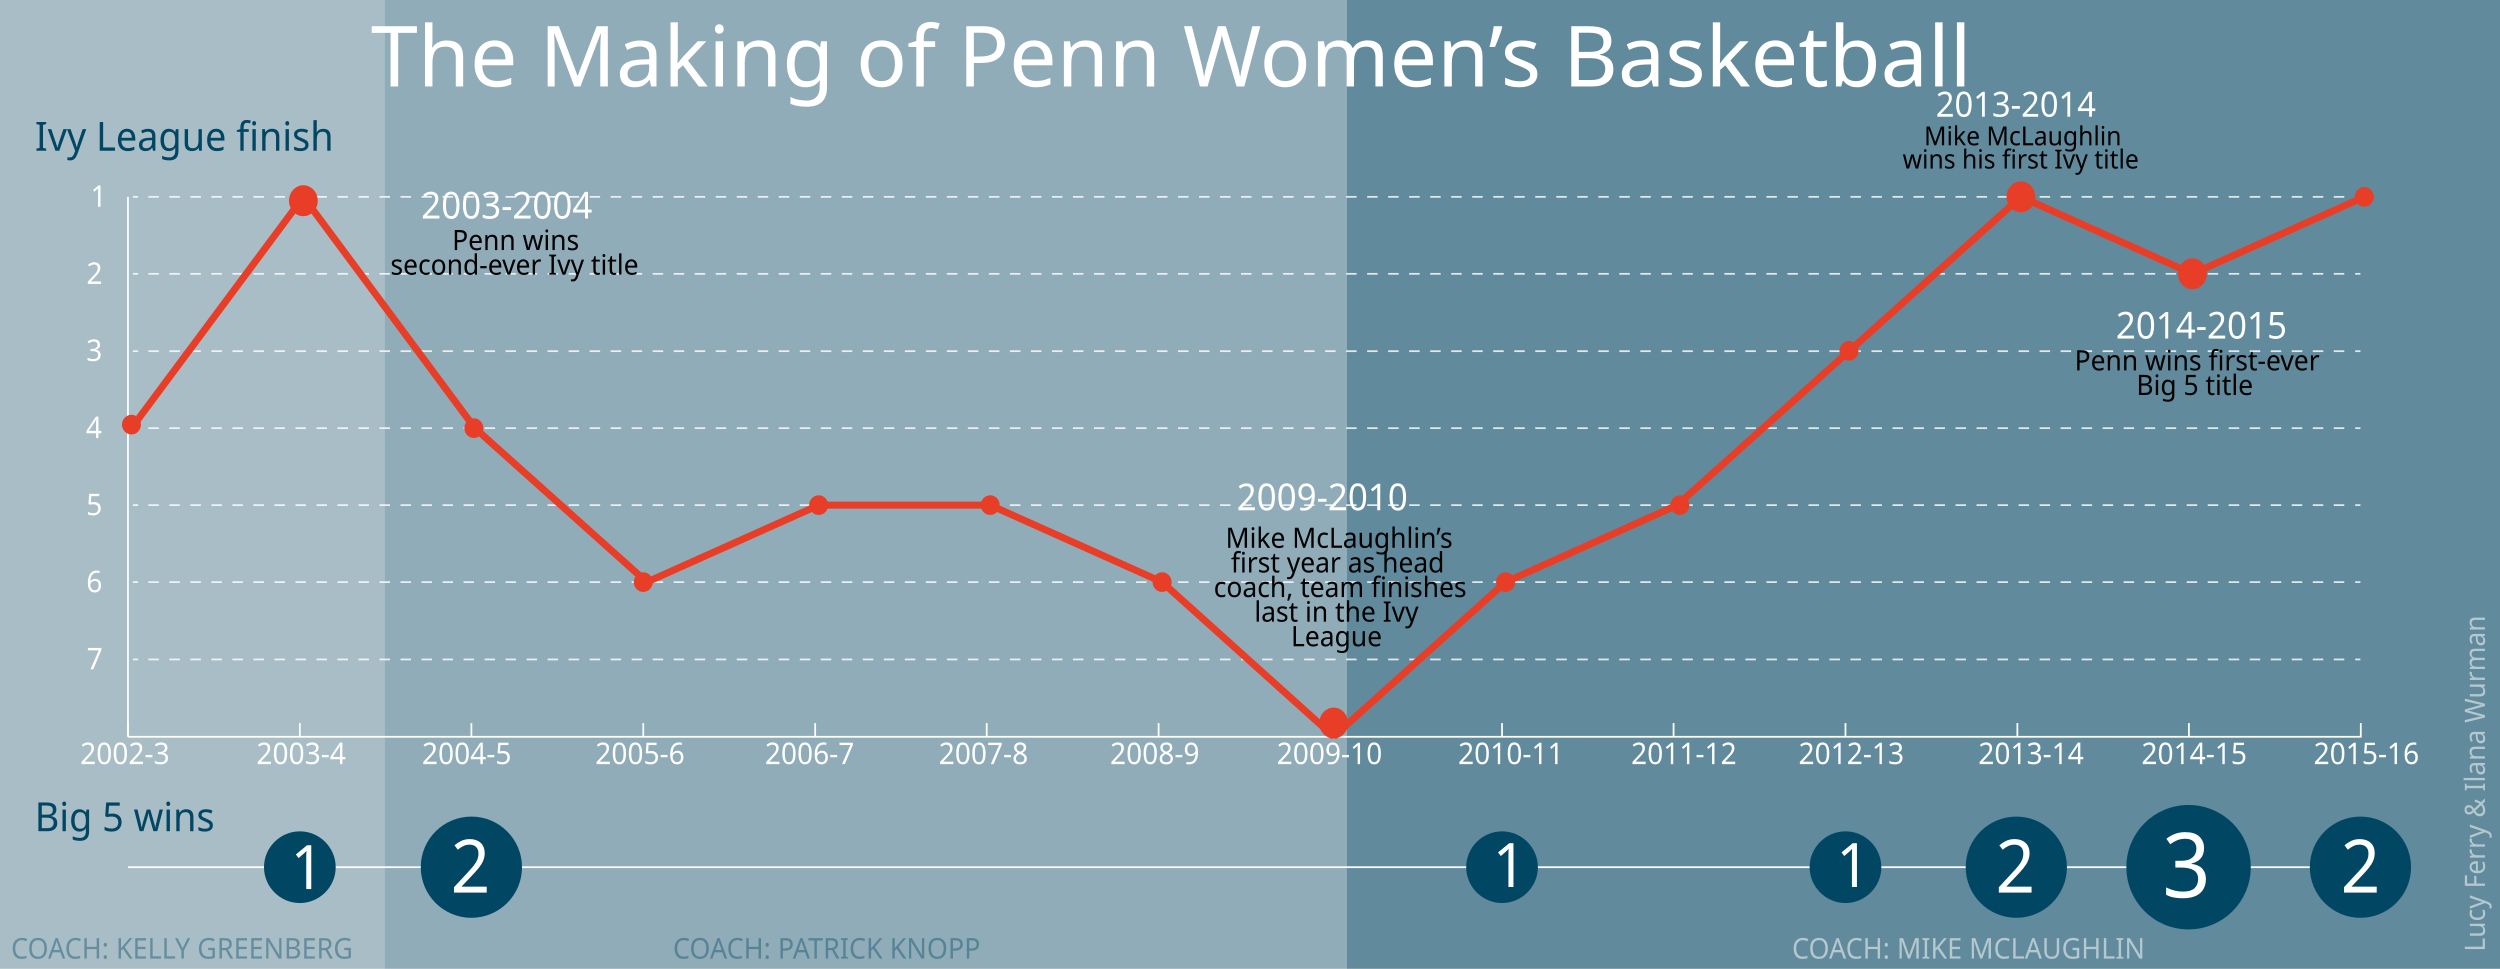
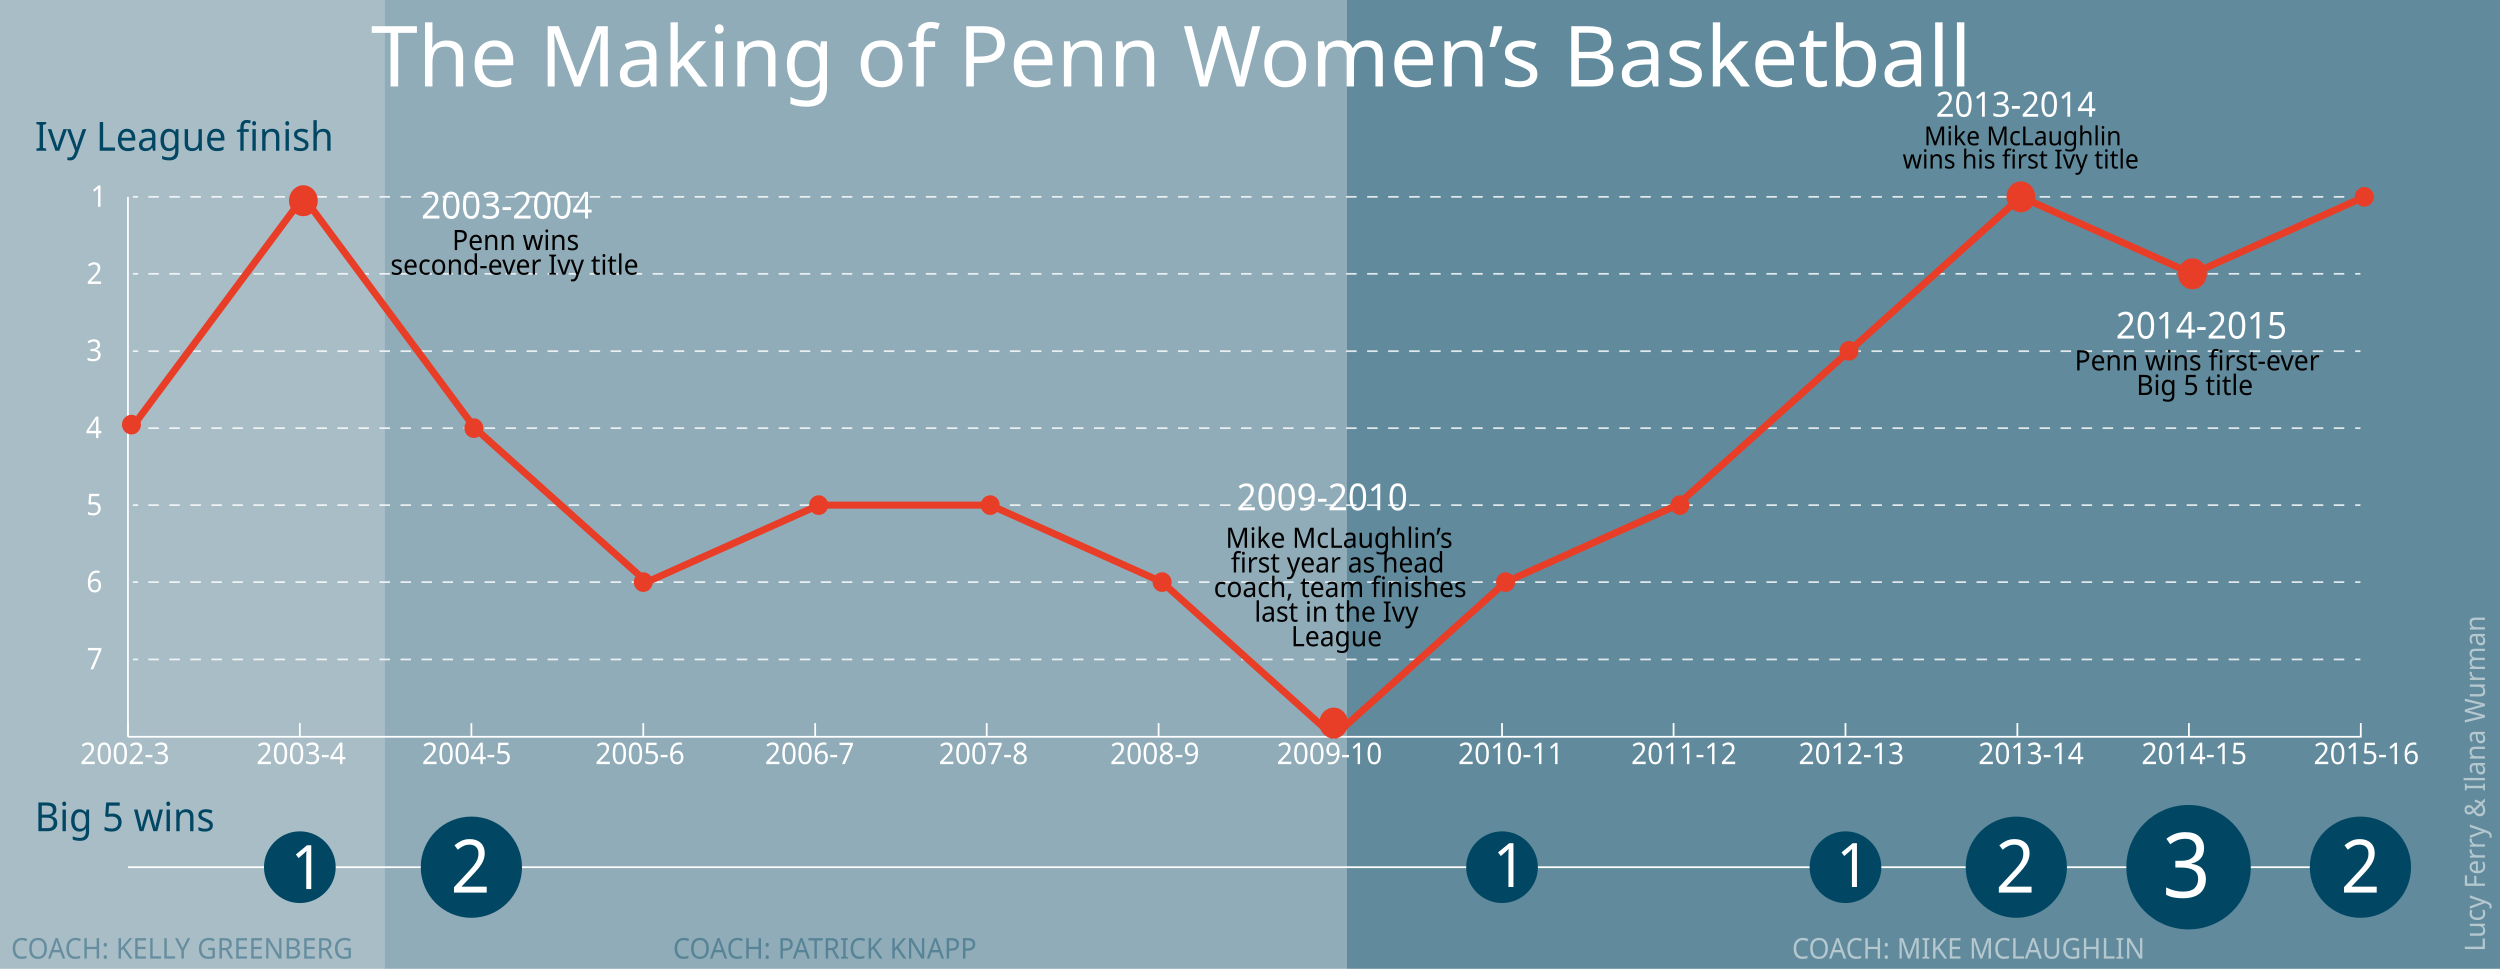
<svg xmlns="http://www.w3.org/2000/svg" version="1.1" id="Layer_1" x="0px" y="0px" viewBox="0 0 711.2 275.6" style="enable-background:new 0 0 711.2 275.6;" xml:space="preserve">
  <style type="text/css">
- 	.st0{opacity:0.3;fill:#014764;}
- 	.st1{opacity:0.4;fill:#014764;}
- 	.st2{opacity:0.6;fill:#014764;}
+ 	.st0{opacity:0.3;fill:#014764;enable-background:new    ;}
+ 	.st1{opacity:0.4;fill:#014764;enable-background:new    ;}
+ 	.st2{opacity:0.6;fill:#014764;enable-background:new    ;}
	.st3{fill:none;stroke:#FFFFFF;stroke-width:0.5;stroke-miterlimit:10;}
	.st4{opacity:0.8;}
	.st5{fill:none;stroke:#FFFFFF;stroke-width:0.5;stroke-miterlimit:10;stroke-dasharray:2.989,2.989;}
	.st6{fill:none;stroke:#E83D26;stroke-width:2;stroke-miterlimit:10;}
	.st7{fill:#014764;}
	.st8{fill:#E83D26;}
	.st9{fill:none;}
	.st10{font-family:'MinistryW00-Light';}
	.st11{font-size:8px;}
	.st12{font-size:7.489px;}
	.st13{fill:#FFFFFF;}
	.st14{font-family:'MinistryW00-Bold';}
	.st15{font-size:24px;}
	.st16{font-size:10.579px;}
	.st17{font-size:9.902px;}
	.st18{font-size:8.512px;}
	.st19{font-size:11.451px;}
	.st20{font-size:25.637px;}
	.st21{font-size:21.021px;}
	.st22{font-size:17.455px;}
	.st23{fill:#B5C7CF;}
	.st24{font-size:8.157px;}
</style>
  <rect class="st0" width="109.4" height="275.6" />
  <rect x="109.4" class="st1" width="273.5" height="275.6" />
-   <rect x="383" y="0" class="st2" width="328.3" height="275.6" />
+   <rect x="383" class="st2" width="328.3" height="275.6" />
  <line class="st3" x1="36.4" y1="246.7" x2="665.1" y2="246.7" />
  <g class="st4">
    <g>
      <g>
        <g>
          <line class="st3" x1="37.8" y1="187.6" x2="39.3" y2="187.6" />
          <line class="st5" x1="42.2" y1="187.6" x2="668.5" y2="187.6" />
          <line class="st3" x1="670" y1="187.6" x2="671.5" y2="187.6" />
        </g>
      </g>
      <g>
        <g>
          <line class="st3" x1="37.8" y1="165.6" x2="39.3" y2="165.6" />
          <line class="st5" x1="42.2" y1="165.6" x2="668.5" y2="165.6" />
          <line class="st3" x1="670" y1="165.6" x2="671.5" y2="165.6" />
        </g>
      </g>
      <g>
        <g>
          <line class="st3" x1="37.8" y1="143.7" x2="39.3" y2="143.7" />
          <line class="st5" x1="42.2" y1="143.7" x2="668.5" y2="143.7" />
          <line class="st3" x1="670" y1="143.7" x2="671.5" y2="143.7" />
        </g>
      </g>
      <g>
        <g>
          <line class="st3" x1="37.8" y1="121.8" x2="39.3" y2="121.8" />
          <line class="st5" x1="42.2" y1="121.8" x2="668.5" y2="121.8" />
          <line class="st3" x1="670" y1="121.8" x2="671.5" y2="121.8" />
        </g>
      </g>
      <g>
        <g>
          <line class="st3" x1="37.8" y1="99.9" x2="39.3" y2="99.9" />
          <line class="st5" x1="42.2" y1="99.9" x2="668.5" y2="99.9" />
          <line class="st3" x1="670" y1="99.9" x2="671.5" y2="99.9" />
        </g>
      </g>
      <g>
        <g>
          <line class="st3" x1="37.8" y1="77.9" x2="39.3" y2="77.9" />
          <line class="st5" x1="42.2" y1="77.9" x2="668.5" y2="77.9" />
          <line class="st3" x1="670" y1="77.9" x2="671.5" y2="77.9" />
        </g>
      </g>
      <g>
        <g>
          <line class="st3" x1="37.8" y1="56" x2="39.3" y2="56" />
          <line class="st5" x1="42.2" y1="56" x2="668.5" y2="56" />
          <line class="st3" x1="670" y1="56" x2="671.5" y2="56" />
        </g>
      </g>
    </g>
  </g>
  <g>
    <g>
      <g>
        <line class="st6" x1="86.3" y1="56" x2="37.4" y2="121.8" />
        <line class="st6" x1="135.1" y1="121.8" x2="86.3" y2="56" />
        <line class="st6" x1="184" y1="165.6" x2="135.1" y2="121.8" />
        <line class="st6" x1="232.9" y1="143.7" x2="184" y2="165.6" />
        <line class="st6" x1="281.7" y1="143.7" x2="232.9" y2="143.7" />
        <line class="st6" x1="330.6" y1="165.6" x2="281.7" y2="143.7" />
        <line class="st6" x1="379.4" y1="209.5" x2="330.6" y2="165.6" />
        <line class="st6" x1="428.3" y1="165.6" x2="379.4" y2="209.5" />
        <line class="st6" x1="477.1" y1="143.7" x2="428.3" y2="165.6" />
        <line class="st6" x1="526" y1="99.9" x2="477.1" y2="143.7" />
        <line class="st6" x1="574.9" y1="56" x2="526" y2="99.9" />
        <line class="st6" x1="623.7" y1="77.9" x2="574.9" y2="56" />
        <line class="st6" x1="623.7" y1="77.9" x2="672.6" y2="56" />
      </g>
    </g>
  </g>
-   <path class="st7" d="M85.3,246.7v-10.2c5.6,0,10.2,4.6,10.2,10.2c0,5.6-4.6,10.2-10.2,10.2c-5.6,0-10.2-4.6-10.2-10.2  c0-5.6,4.6-10.2,10.2-10.2l0,0V246.7z" />
+   <path class="st7" d="M85.3,246.7v-10.2c5.6,0,10.2,4.6,10.2,10.2c0,5.6-4.6,10.2-10.2,10.2s-10.2-4.6-10.2-10.2  c0-5.6,4.6-10.2,10.2-10.2l0,0V246.7z" />
  <path class="st7" d="M134.1,246.7v-14.4c8,0,14.4,6.5,14.4,14.4c0,8-6.5,14.4-14.4,14.4c-8,0-14.4-6.5-14.4-14.4  c0-8,6.5-14.4,14.4-14.4l0,0V246.7z" />
-   <path class="st7" d="M427.3,246.7v-10.2c5.6,0,10.2,4.6,10.2,10.2c0,5.6-4.6,10.2-10.2,10.2c-5.6,0-10.2-4.6-10.2-10.2  c0-5.6,4.6-10.2,10.2-10.2l0,0V246.7z" />
+   <path class="st7" d="M427.3,246.7v-10.2c5.6,0,10.2,4.6,10.2,10.2c0,5.6-4.6,10.2-10.2,10.2s-10.2-4.6-10.2-10.2  c0-5.6,4.6-10.2,10.2-10.2l0,0V246.7z" />
  <path class="st7" d="M525,246.7v-10.2c5.6,0,10.2,4.6,10.2,10.2c0,5.6-4.6,10.2-10.2,10.2s-10.2-4.6-10.2-10.2  c0-5.6,4.6-10.2,10.2-10.2l0,0V246.7z" />
  <path class="st7" d="M573.6,246.7v-14.4c8,0,14.4,6.5,14.4,14.4c0,8-6.5,14.4-14.4,14.4c-8,0-14.4-6.5-14.4-14.4  c0-8,6.5-14.4,14.4-14.4l0,0V246.7z" />
-   <path class="st7" d="M622.6,246.7V229c9.8,0,17.7,7.9,17.7,17.7c0,9.8-7.9,17.7-17.7,17.7c-9.8,0-17.7-7.9-17.7-17.7  c0-9.8,7.9-17.7,17.7-17.7l0,0V246.7z" />
+   <path class="st7" d="M622.6,246.7V229c9.8,0,17.7,7.9,17.7,17.7s-7.9,17.7-17.7,17.7s-17.7-7.9-17.7-17.7s7.9-17.7,17.7-17.7l0,0  V246.7z" />
  <path class="st7" d="M671.5,246.7v-14.4c8,0,14.4,6.5,14.4,14.4c0,8-6.5,14.4-14.4,14.4c-8,0-14.4-6.5-14.4-14.4  c0-8,6.5-14.4,14.4-14.4l0,0V246.7z" />
  <ellipse class="st8" cx="86.3" cy="57.1" rx="4.1" ry="4.4" />
  <rect x="110.7" y="65.6" class="st9" width="69.9" height="28.1" />
-   <text transform="matrix(0.9395 0 0 1 128.6431 71.144)">
-     <tspan x="0" y="0" class="st10 st11">Penn wins </tspan>
-     <tspan x="-18.7" y="7" class="st10 st11">second-ever Ivy title</tspan>
-   </text>
+   <text transform="matrix(0.9395 0 0 1 128.6431 71.144)" class="st10 st11">Penn wins </text>
+   <text transform="matrix(0.9395 0 0 1 111.0742 78.144)" class="st10 st11">second-ever Ivy title</text>
  <g>
    <rect x="540.9" y="36.1" class="st9" width="65.4" height="13.6" />
-     <text transform="matrix(0.9395 0 0 1 547.3711 41.335)">
-       <tspan x="0" y="0" class="st10 st12">Mike McLaughlin </tspan>
-       <tspan x="-6.5" y="6.6" class="st10 st12">wins his first Ivy title</tspan>
-     </text>
+     <text transform="matrix(0.9395 0 0 1 547.3711 41.335)" class="st10 st12">Mike McLaughlin </text>
+     <text transform="matrix(0.9395 0 0 1 541.2637 47.9351)" class="st10 st12">wins his first Ivy title</text>
  </g>
  <g>
    <rect x="589" y="99.8" class="st9" width="69.9" height="14.4" />
-     <text transform="matrix(0.9395 0 0 1 590.1904 105.3662)">
-       <tspan x="0" y="0" class="st10 st11">Penn wins first-ever </tspan>
-       <tspan x="18.7" y="7" class="st10 st11">Big 5 title</tspan>
-     </text>
+     <text transform="matrix(0.9395 0 0 1 590.1904 105.3662)" class="st10 st11">Penn wins first-ever </text>
+     <text transform="matrix(0.9395 0 0 1 607.7588 112.3662)" class="st10 st11">Big 5 title</text>
  </g>
  <text transform="matrix(1 0 0 1 105.5215 24.5933)" class="st13 st14 st15">The Making of Penn Women’s Basketball</text>
  <g>
    <rect x="344.5" y="150.3" class="st9" width="69.9" height="36.4" />
-     <text transform="matrix(0.9395 0 0 1 348.6621 155.8477)">
-       <tspan x="0" y="0" class="st10 st11">Mike McLaughlin’s </tspan>
-       <tspan x="1.6" y="7" class="st10 st11">first year as head </tspan>
-       <tspan x="-3.6" y="14" class="st10 st11">coach, team finishes </tspan>
-       <tspan x="8.7" y="21" class="st10 st11">last in the Ivy </tspan>
-       <tspan x="19.8" y="28" class="st10 st11">League</tspan>
-     </text>
+     <text transform="matrix(0.9395 0 0 1 348.6621 155.8477)" class="st10 st11">Mike McLaughlin’s </text>
+     <text transform="matrix(0.9395 0 0 1 350.165 162.8477)" class="st10 st11">first year as head </text>
+     <text transform="matrix(0.9395 0 0 1 345.2793 169.8477)" class="st10 st11">coach, team finishes </text>
+     <text transform="matrix(0.9395 0 0 1 356.8359 176.8477)" class="st10 st11">last in the Ivy </text>
+     <text transform="matrix(0.9395 0 0 1 367.2637 183.8477)" class="st10 st11">League</text>
  </g>
  <text transform="matrix(0.9395 0 0 1 119.8325 62.1724)" class="st13 st14 st16">2003-2004</text>
-   <text transform="matrix(0.9395 0 0 1 351.8179 145.1582)" class="st13 st14 st16">2009-2010</text>
+   <text transform="matrix(0.9395 0 0 1 351.8174 145.1582)" class="st13 st14 st16">2009-2010</text>
  <text transform="matrix(0.9395 0 0 1 550.6963 33.2012)" class="st13 st14 st17">2013-2014</text>
  <text transform="matrix(0.9395 0 0 1 601.9199 96.3091)" class="st13 st14 st16">2014-2015</text>
  <text transform="matrix(0.9395 0 0 1 120.0381 217.3721)" class="st13 st14 st18">2004-5</text>
  <text transform="matrix(0.9395 0 0 1 72.9409 217.3721)" class="st13 st14 st18">2003-4</text>
  <text transform="matrix(0.9395 0 0 1 169.3379 217.3721)" class="st13 st14 st18">2005-6</text>
-   <text transform="matrix(0.9395 0 0 1 217.5854 217.3721)" class="st13 st14 st18">2006-7</text>
-   <text transform="matrix(0.9395 0 0 1 267.0522 217.3721)" class="st13 st14 st18">2007-8</text>
+   <text transform="matrix(0.9395 0 0 1 217.585 217.3721)" class="st13 st14 st18">2006-7</text>
+   <text transform="matrix(0.9395 0 0 1 267.0518 217.3721)" class="st13 st14 st18">2007-8</text>
  <text transform="matrix(0.9395 0 0 1 315.7852 217.3721)" class="st13 st14 st18">2008-9</text>
  <text transform="matrix(0.9395 0 0 1 414.7959 217.3721)" class="st13 st14 st18">2010-11</text>
  <line class="st3" x1="36.4" y1="209.6" x2="671.8" y2="209.6" />
  <g>
    <line class="st3" x1="36.4" y1="209.6" x2="36.4" y2="205.7" />
    <line class="st3" x1="85.3" y1="209.6" x2="85.3" y2="205.7" />
    <line class="st3" x1="134.1" y1="209.6" x2="134.1" y2="205.7" />
    <line class="st3" x1="183" y1="209.6" x2="183" y2="205.7" />
    <line class="st3" x1="231.9" y1="209.6" x2="231.9" y2="205.7" />
    <line class="st3" x1="280.7" y1="209.6" x2="280.7" y2="205.7" />
    <line class="st3" x1="329.6" y1="209.6" x2="329.6" y2="205.7" />
    <line class="st3" x1="378.4" y1="209.6" x2="378.4" y2="205.7" />
    <line class="st3" x1="427.3" y1="209.6" x2="427.3" y2="205.7" />
    <line class="st3" x1="476.1" y1="209.6" x2="476.1" y2="205.7" />
    <line class="st3" x1="525" y1="209.6" x2="525" y2="205.7" />
    <line class="st3" x1="573.9" y1="209.6" x2="573.9" y2="205.7" />
    <line class="st3" x1="622.7" y1="209.6" x2="622.7" y2="205.7" />
    <line class="st3" x1="671.6" y1="209.6" x2="671.6" y2="205.7" />
  </g>
  <text transform="matrix(0.9395 0 0 1 464.0195 217.3721)" class="st13 st14 st18">2011-12</text>
  <g>
    <g>
      <text transform="matrix(0.9395 0 0 1 24.6592 190.4082)" class="st13 st14 st18">7</text>
      <text transform="matrix(0.9395 0 0 1 24.5552 168.4795)" class="st13 st14 st18">6</text>
      <text transform="matrix(0.9395 0 0 1 24.5234 146.5508)" class="st13 st14 st18">5</text>
      <text transform="matrix(0.9395 0 0 1 24.4233 124.6221)" class="st13 st14 st18">4</text>
      <text transform="matrix(0.9395 0 0 1 24.5195 102.6938)" class="st13 st14 st18">3</text>
      <text transform="matrix(0.9395 0 0 1 24.5952 80.7656)" class="st13 st14 st18">2</text>
      <text transform="matrix(0.9395 0 0 1 25.751 58.8369)" class="st13 st14 st18">1</text>
    </g>
  </g>
  <line class="st3" x1="36.4" y1="209.5" x2="36.4" y2="56" />
  <text transform="matrix(0.9395 0 0 1 511.6455 217.3721)" class="st13 st14 st18">2012-13</text>
  <text transform="matrix(0.9395 0 0 1 562.7832 217.3721)" class="st13 st14 st18">2013-14</text>
  <text transform="matrix(0.9395 0 0 1 609.1914 217.3721)" class="st13 st14 st18">2014-15</text>
  <text transform="matrix(0.9395 0 0 1 658.1807 217.3721)" class="st13 st14 st18">2015-16</text>
  <text transform="matrix(0.9395 0 0 1 22.8032 217.3721)" class="st13 st14 st18">2002-3</text>
  <text transform="matrix(0.9395 0 0 1 363.1992 217.3721)" class="st13 st14 st18">2009-10</text>
  <ellipse class="st8" cx="379.4" cy="205.7" rx="4.1" ry="4.4" />
  <ellipse class="st8" cx="574.9" cy="56" rx="4.1" ry="4.4" />
  <ellipse class="st8" cx="623.7" cy="77.9" rx="4.1" ry="4.4" />
  <ellipse class="st8" cx="477.9" cy="143.7" rx="2.7" ry="2.8" />
  <ellipse class="st8" cx="428.3" cy="165.6" rx="2.7" ry="2.8" />
  <ellipse class="st8" cx="672.6" cy="56" rx="2.7" ry="2.8" />
  <ellipse class="st8" cx="330.6" cy="165.6" rx="2.7" ry="2.8" />
  <ellipse class="st8" cx="281.7" cy="143.7" rx="2.7" ry="2.8" />
  <ellipse class="st8" cx="232.9" cy="143.7" rx="2.7" ry="2.8" />
  <ellipse class="st8" cx="183" cy="165.6" rx="2.7" ry="2.8" />
  <ellipse class="st8" cx="134.8" cy="121.8" rx="2.7" ry="2.8" />
  <ellipse class="st8" cx="37.4" cy="120.8" rx="2.7" ry="2.8" />
  <g>
    <text transform="matrix(0.9395 0 0 1 9.9346 42.8794)" class="st7 st14 st19">Ivy League finish</text>
  </g>
  <text transform="matrix(0.9395 0 0 1 9.8789 236.4604)" class="st7 st14 st19">Big 5 wins</text>
  <text transform="matrix(0.9395 0 0 1 615.1318 255.2891)" class="st13 st14 st20">3</text>
  <ellipse class="st8" cx="526" cy="99.8" rx="2.7" ry="2.8" />
  <text transform="matrix(0.9395 0 0 1 567.6787 253.9258)" class="st13 st14 st21">2</text>
  <text transform="matrix(0.9395 0 0 1 665.8682 253.9258)" class="st13 st14 st21">2</text>
  <text transform="matrix(0.9395 0 0 1 522.4336 252.3408)" class="st13 st14 st22">1</text>
  <text transform="matrix(0.9395 0 0 1 424.7197 252.3408)" class="st13 st14 st22">1</text>
  <text transform="matrix(0.9395 0 0 1 82.7188 252.9258)" class="st13 st14 st22">1</text>
  <text transform="matrix(0.9395 0 0 1 128.1992 253.9258)" class="st13 st14 st21">2</text>
  <g>
-     <text transform="matrix(0 -0.9395 1 0 706.9131 270.7261)" class="st23 st10 st11">Lucy Ferry &amp; Ilana Wurman</text>
+     <text transform="matrix(0 -0.9395 1 0 706.9131 270.7266)" class="st23 st10 st11">Lucy Ferry &amp; Ilana Wurman</text>
  </g>
  <text transform="matrix(0.9395 0 0 1 3.144 272.71)" class="st1 st14 st24">COACH: KELLY GREENBERG</text>
-   <text transform="matrix(0.9395 0 0 1 191.4448 272.71)" class="st1 st14 st24">COACH: PATRICK KNOPP</text>
+   <text transform="matrix(0.9395 0 0 1 191.4448 272.71)" class="st1 st14 st24">COACH: PATRICK KNAPP</text>
  <text transform="matrix(0.9395 0 0 1 509.7949 272.71)" class="st23 st14 st24">COACH: MIKE MCLAUGHLIN</text>
</svg>
